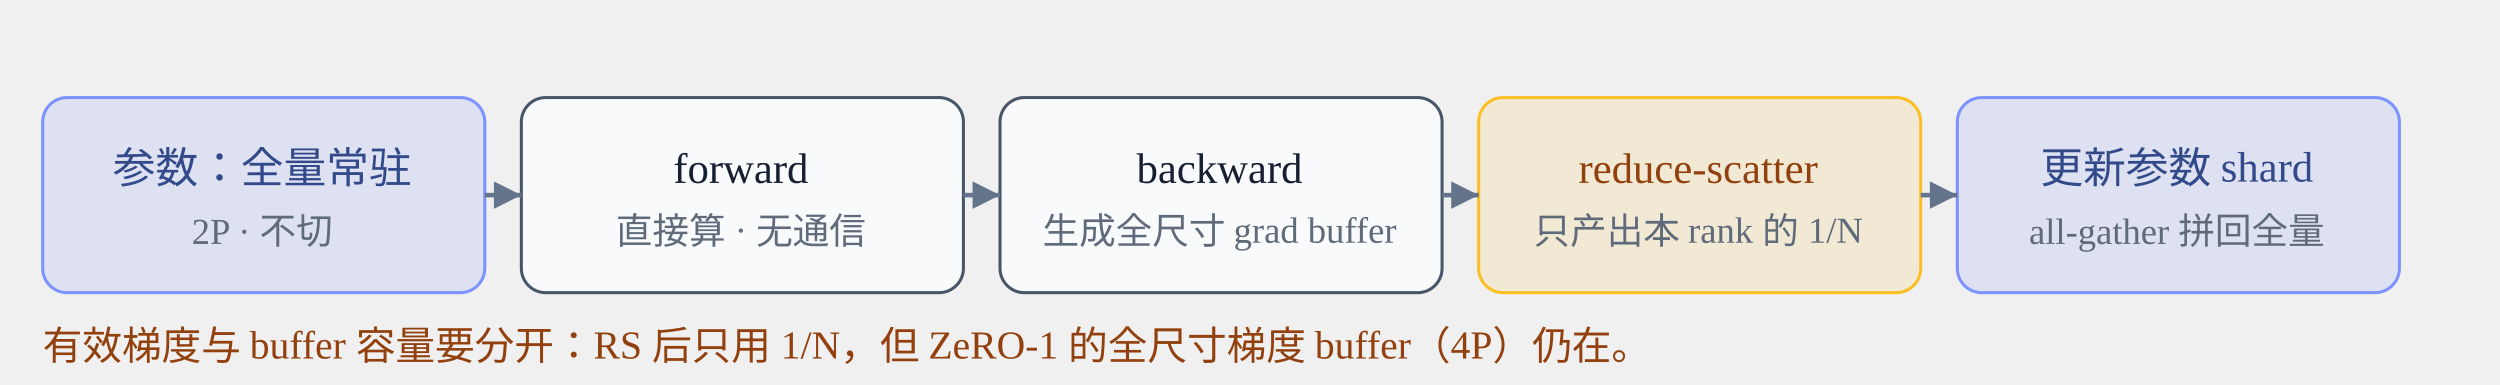
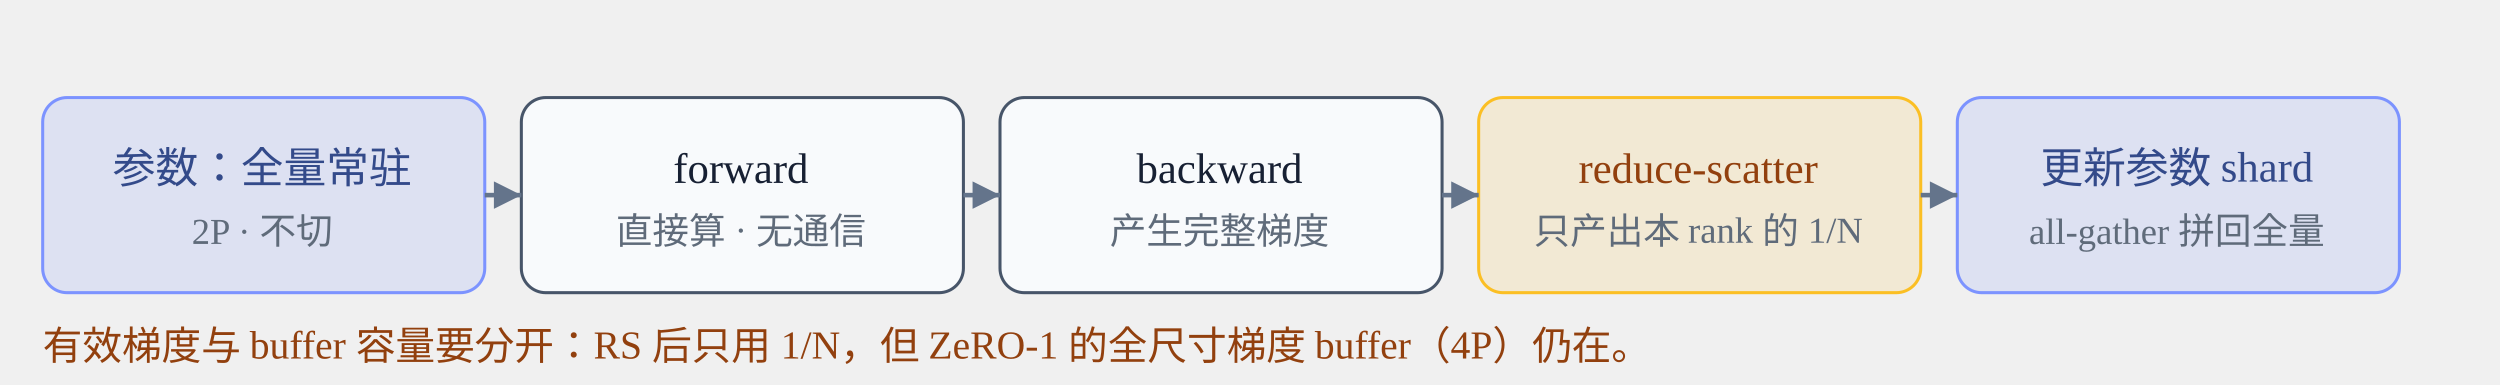
<svg xmlns="http://www.w3.org/2000/svg" viewBox="0 0 820 126" role="img" aria-label="ZeRO-1 一个 step 的流程">
  <style>
  /* The book treats diagrams as daylight-mode figures in every site theme. */
  [fill="#fff"],[fill="#ffffff"],[fill="#eaeefb"],[fill="#d7dbe4"],[fill="#eaf0ff"],[fill="#e6ebff"]{fill:#172033}
  [fill="#9aa3b2"],[fill="#94a3b8"],[fill="#7c8499"]{fill:#5f6b7a}
  [fill="#cdd5ff"],[fill="#aab6ff"],[fill="#c7cff5"],[fill="#dbe4ff"],[fill="#8b95c9"]{fill:#334a8a}
  [fill="#bbf7d0"],[fill="#86efac"],[fill="#daffe9"],[fill="#eafff2"],[fill="#eafff2"],[fill="#d8ffe6"]{fill:#166534}
  [fill="#fde68a"],[fill="#fbbf24"],[fill="#fcd34d"],[fill="#ffd9a8"],[fill="#ffcfaa"],[fill="#ffcf8a"]{fill:#92400e}
  [fill="#fca5a5"],[fill="#ffb0b0"]{fill:#991b1b}
  [fill="#c4b5fd"],[fill="#d8b4fe"]{fill:#6b21a8}
  [fill="#ffb380"],[fill="#ffd0ad"],[fill="#ffddc2"],[fill="#ff9c63"]{fill:#9a3412}
  rect[fill="#161922"],rect[fill="#1c2030"],rect[fill="#12151d"],rect[fill="#101320"],rect[fill="#141824"],rect[fill="#11151f"],rect[fill="#13161f"],rect[fill="#242938"],rect[fill="#20243a"],circle[fill="#161922"]{fill:#f8fafc}
  rect[fill="#293b91"],rect[fill="#3a56d4"],rect[fill="#17213b"],rect[fill="#26336b"],rect[fill="#18203a"],rect[fill="#1b2246"],rect[fill="#202a4c"],rect[fill="#1a2340"],rect[fill="#24377e"],rect[fill="#1b3650"]{fill:#e8edff}
  rect[fill="#12351f"],rect[fill="#1f7a4d"],rect[fill="#14251d"],rect[fill="#10251a"],rect[fill="#173d31"],rect[fill="#1e6443"],rect[fill="#20352f"]{fill:#dcfce7}
  rect[fill="#b9703f"],rect[fill="#251e18"],rect[fill="#402d21"],rect[fill="#8a5a2e"]{fill:#ffedd5}
  rect[fill="#6f57bd"],rect[fill="#211c28"],rect[fill="#2d2450"]{fill:#f3e8ff}
  rect[fill="#4b5563"],rect[fill="#42595a"]{fill:#e2e8f0}
  rect[fill="rgba(255,255,255,0.03)"],rect[fill="rgba(255,255,255,.025)"],rect[fill="rgba(255,255,255,0.02)"]{fill:rgba(15,23,42,.04)}
  stop[stop-color="#293b91"]{stop-color:#e0e7ff}
  stop[stop-color="#1f6f66"]{stop-color:#d1fae5}
  [stroke="#2f3650"],[stroke="#2a2f3e"],[stroke="#333a52"]{stroke:#cbd5e1}
</style>
  <defs>
    <marker id="z1" markerWidth="8" markerHeight="8" refX="6" refY="3" orient="auto">
      <path d="M0,0 L6,3 L0,6 Z" fill="#64748b" />
    </marker>
  </defs>
  <g text-anchor="middle">
    <rect x="14" y="32" width="145" height="64" rx="8" fill="rgba(124,147,255,0.16)" stroke="#7c93ff" />
    <text x="86" y="60" fill="#cdd5ff" font-size="14">参数：全量常驻</text>
    <text x="86" y="80" fill="#9aa3b2" font-size="12">2P · 不切</text>
    <rect x="171" y="32" width="145" height="64" rx="8" fill="#161922" stroke="#475569" />
    <text x="243" y="60" fill="#d7dbe4" font-size="14">forward</text>
    <text x="243" y="80" fill="#9aa3b2" font-size="12">直接算 · 无通信</text>
    <rect x="328" y="32" width="145" height="64" rx="8" fill="#161922" stroke="#475569" />
    <text x="400" y="60" fill="#d7dbe4" font-size="14">backward</text>
-     <text x="400" y="80" fill="#9aa3b2" font-size="12">生成全尺寸 grad buffer</text>
+     <text x="400" y="80" fill="#9aa3b2" font-size="12">产生完整梯度</text>
    <rect x="485" y="32" width="145" height="64" rx="8" fill="rgba(251,191,36,0.14)" stroke="#fbbf24" />
    <text x="557" y="60" fill="#fde68a" font-size="14">reduce-scatter</text>
    <text x="557" y="80" fill="#9aa3b2" font-size="12">只产出本 rank 的 1/N</text>
    <rect x="642" y="32" width="145" height="64" rx="8" fill="rgba(124,147,255,0.16)" stroke="#7c93ff" />
    <text x="714" y="60" fill="#cdd5ff" font-size="14">更新参数 shard</text>
    <text x="714" y="80" fill="#9aa3b2" font-size="12">all-gather 拼回全量</text>
    <line x1="159" y1="64" x2="171" y2="64" stroke="#64748b" stroke-width="1.5" marker-end="url(#z1)" />
    <line x1="316" y1="64" x2="328" y2="64" stroke="#64748b" stroke-width="1.5" marker-end="url(#z1)" />
    <line x1="473" y1="64" x2="485" y2="64" stroke="#64748b" stroke-width="1.5" marker-end="url(#z1)" />
    <line x1="630" y1="64" x2="642" y2="64" stroke="#64748b" stroke-width="1.5" marker-end="url(#z1)" />
  </g>
  <text x="14" y="118" fill="#fbbf24" font-size="13">有效梯度与 buffer 容量要分开：RS 后只用 1/N，但 ZeRO-1 的全尺寸梯度 buffer（4P）仍在。</text>
</svg>
